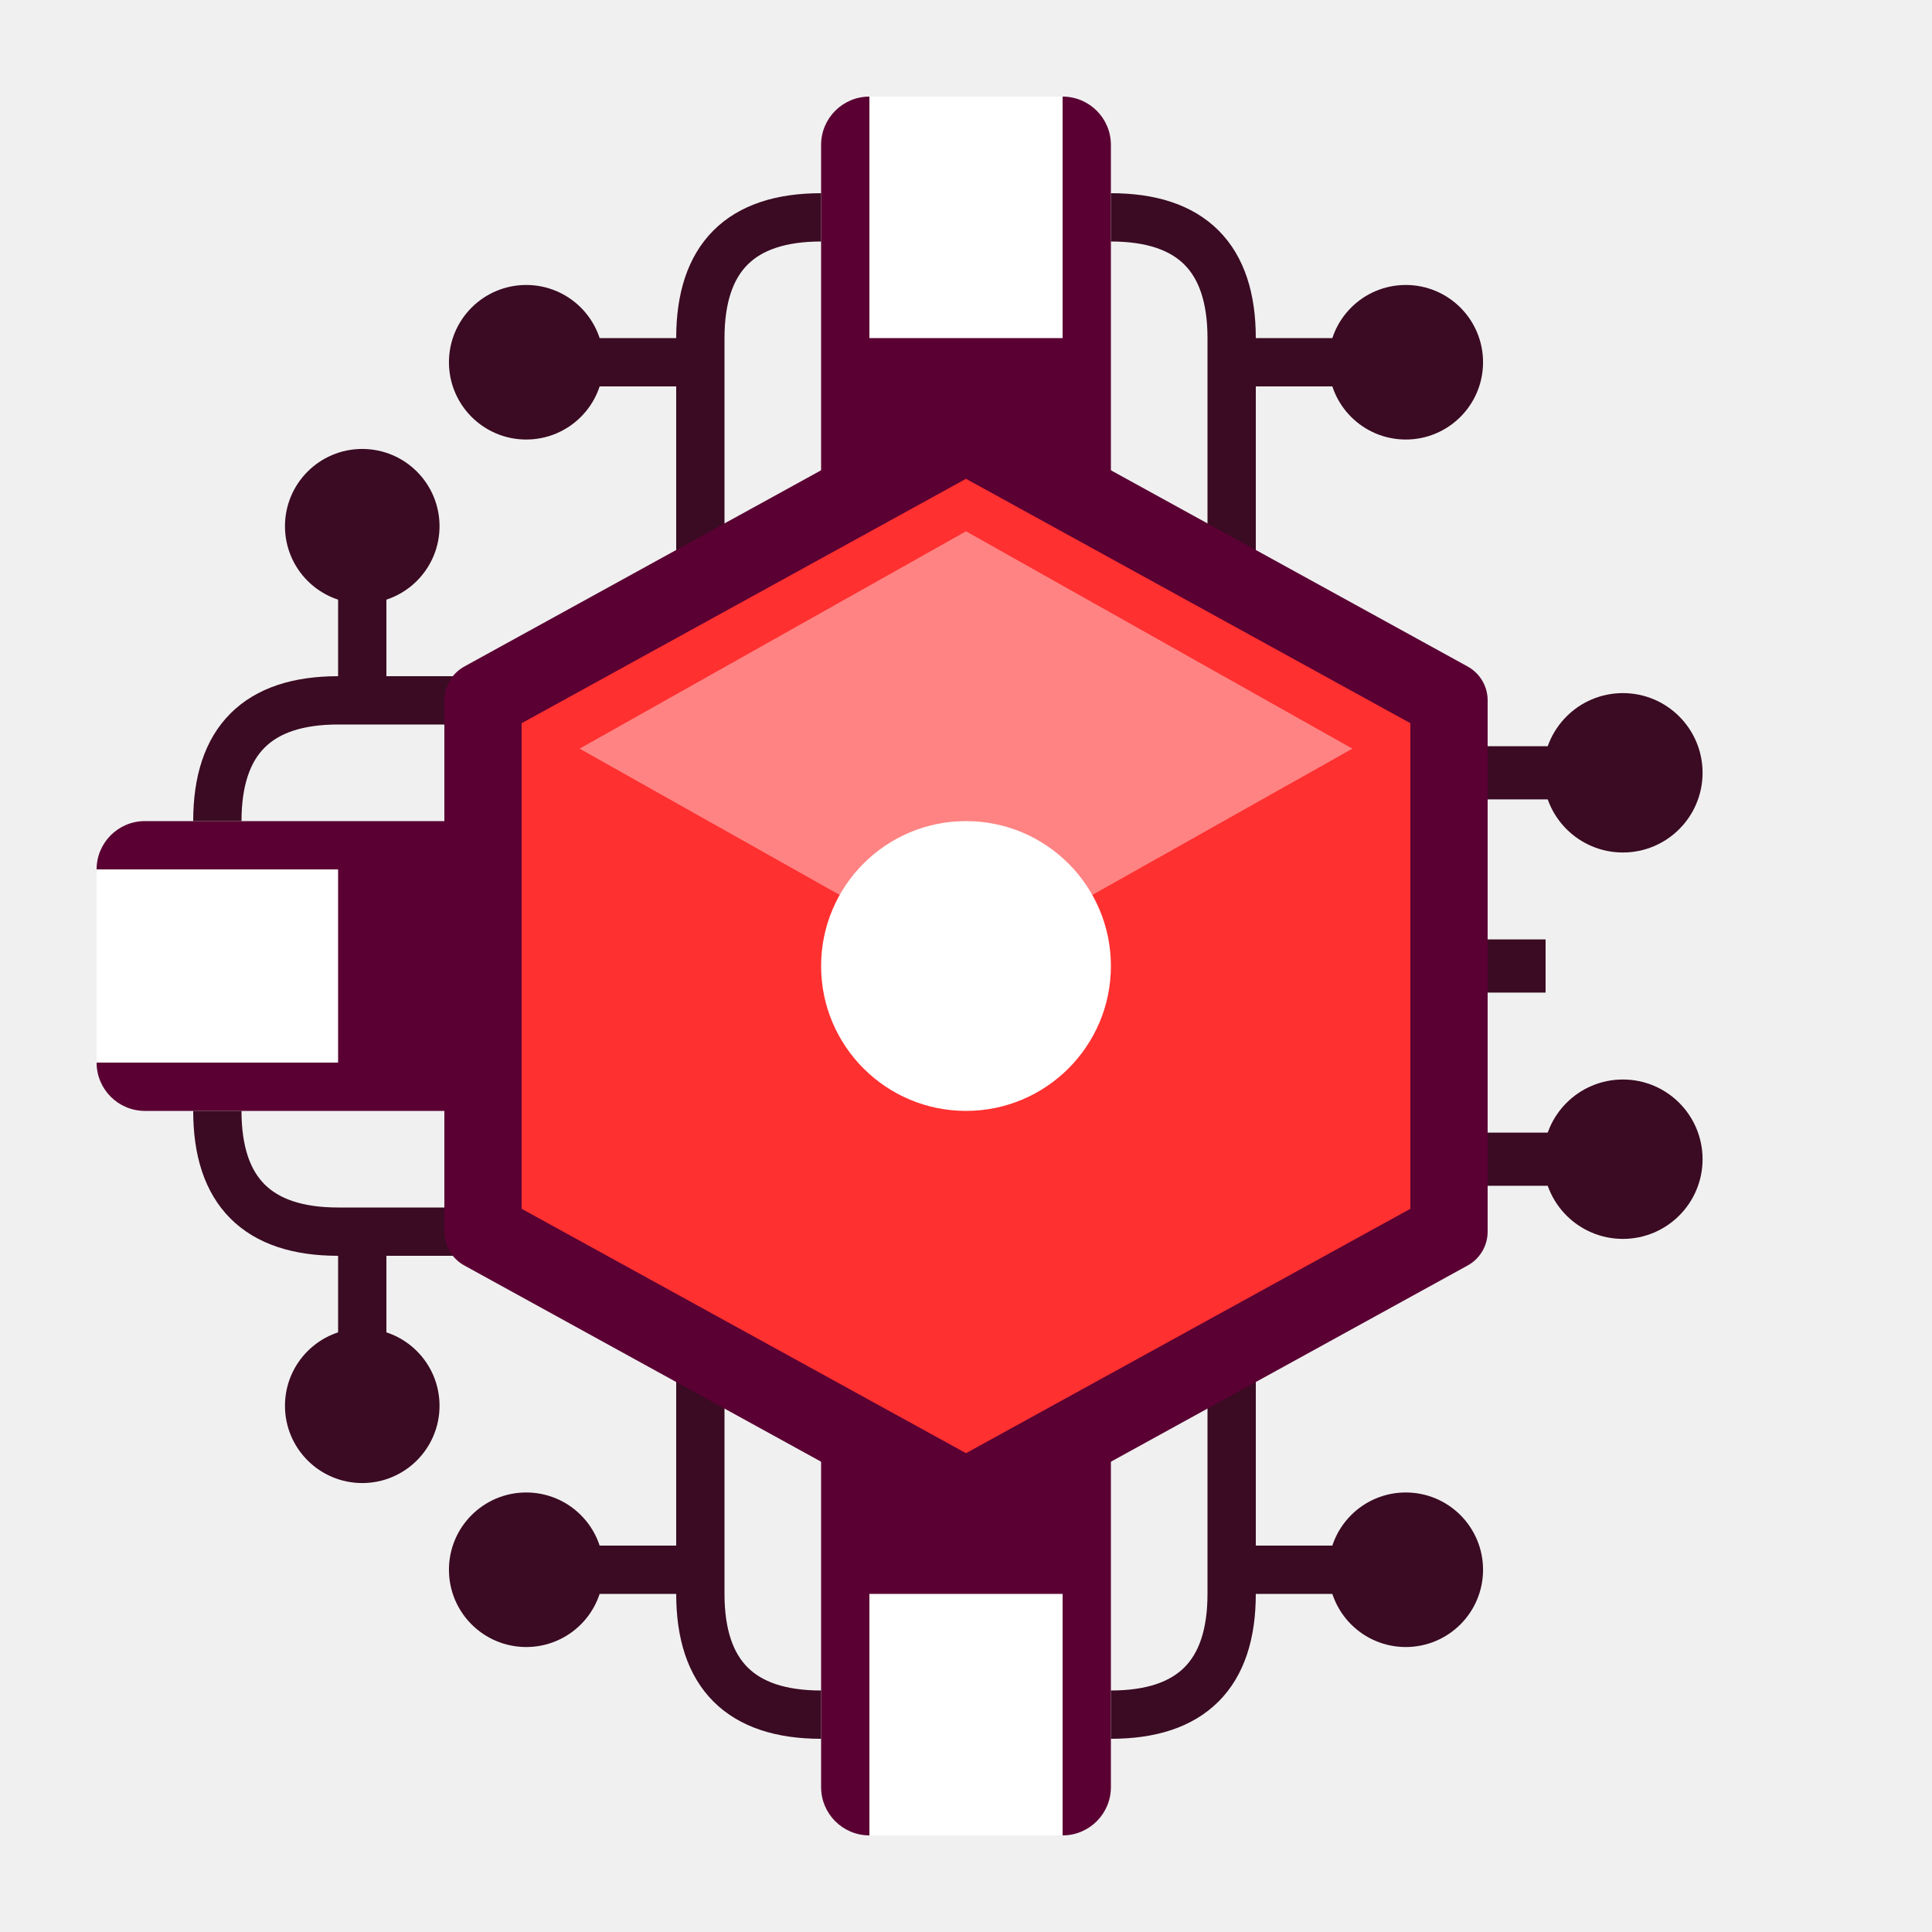
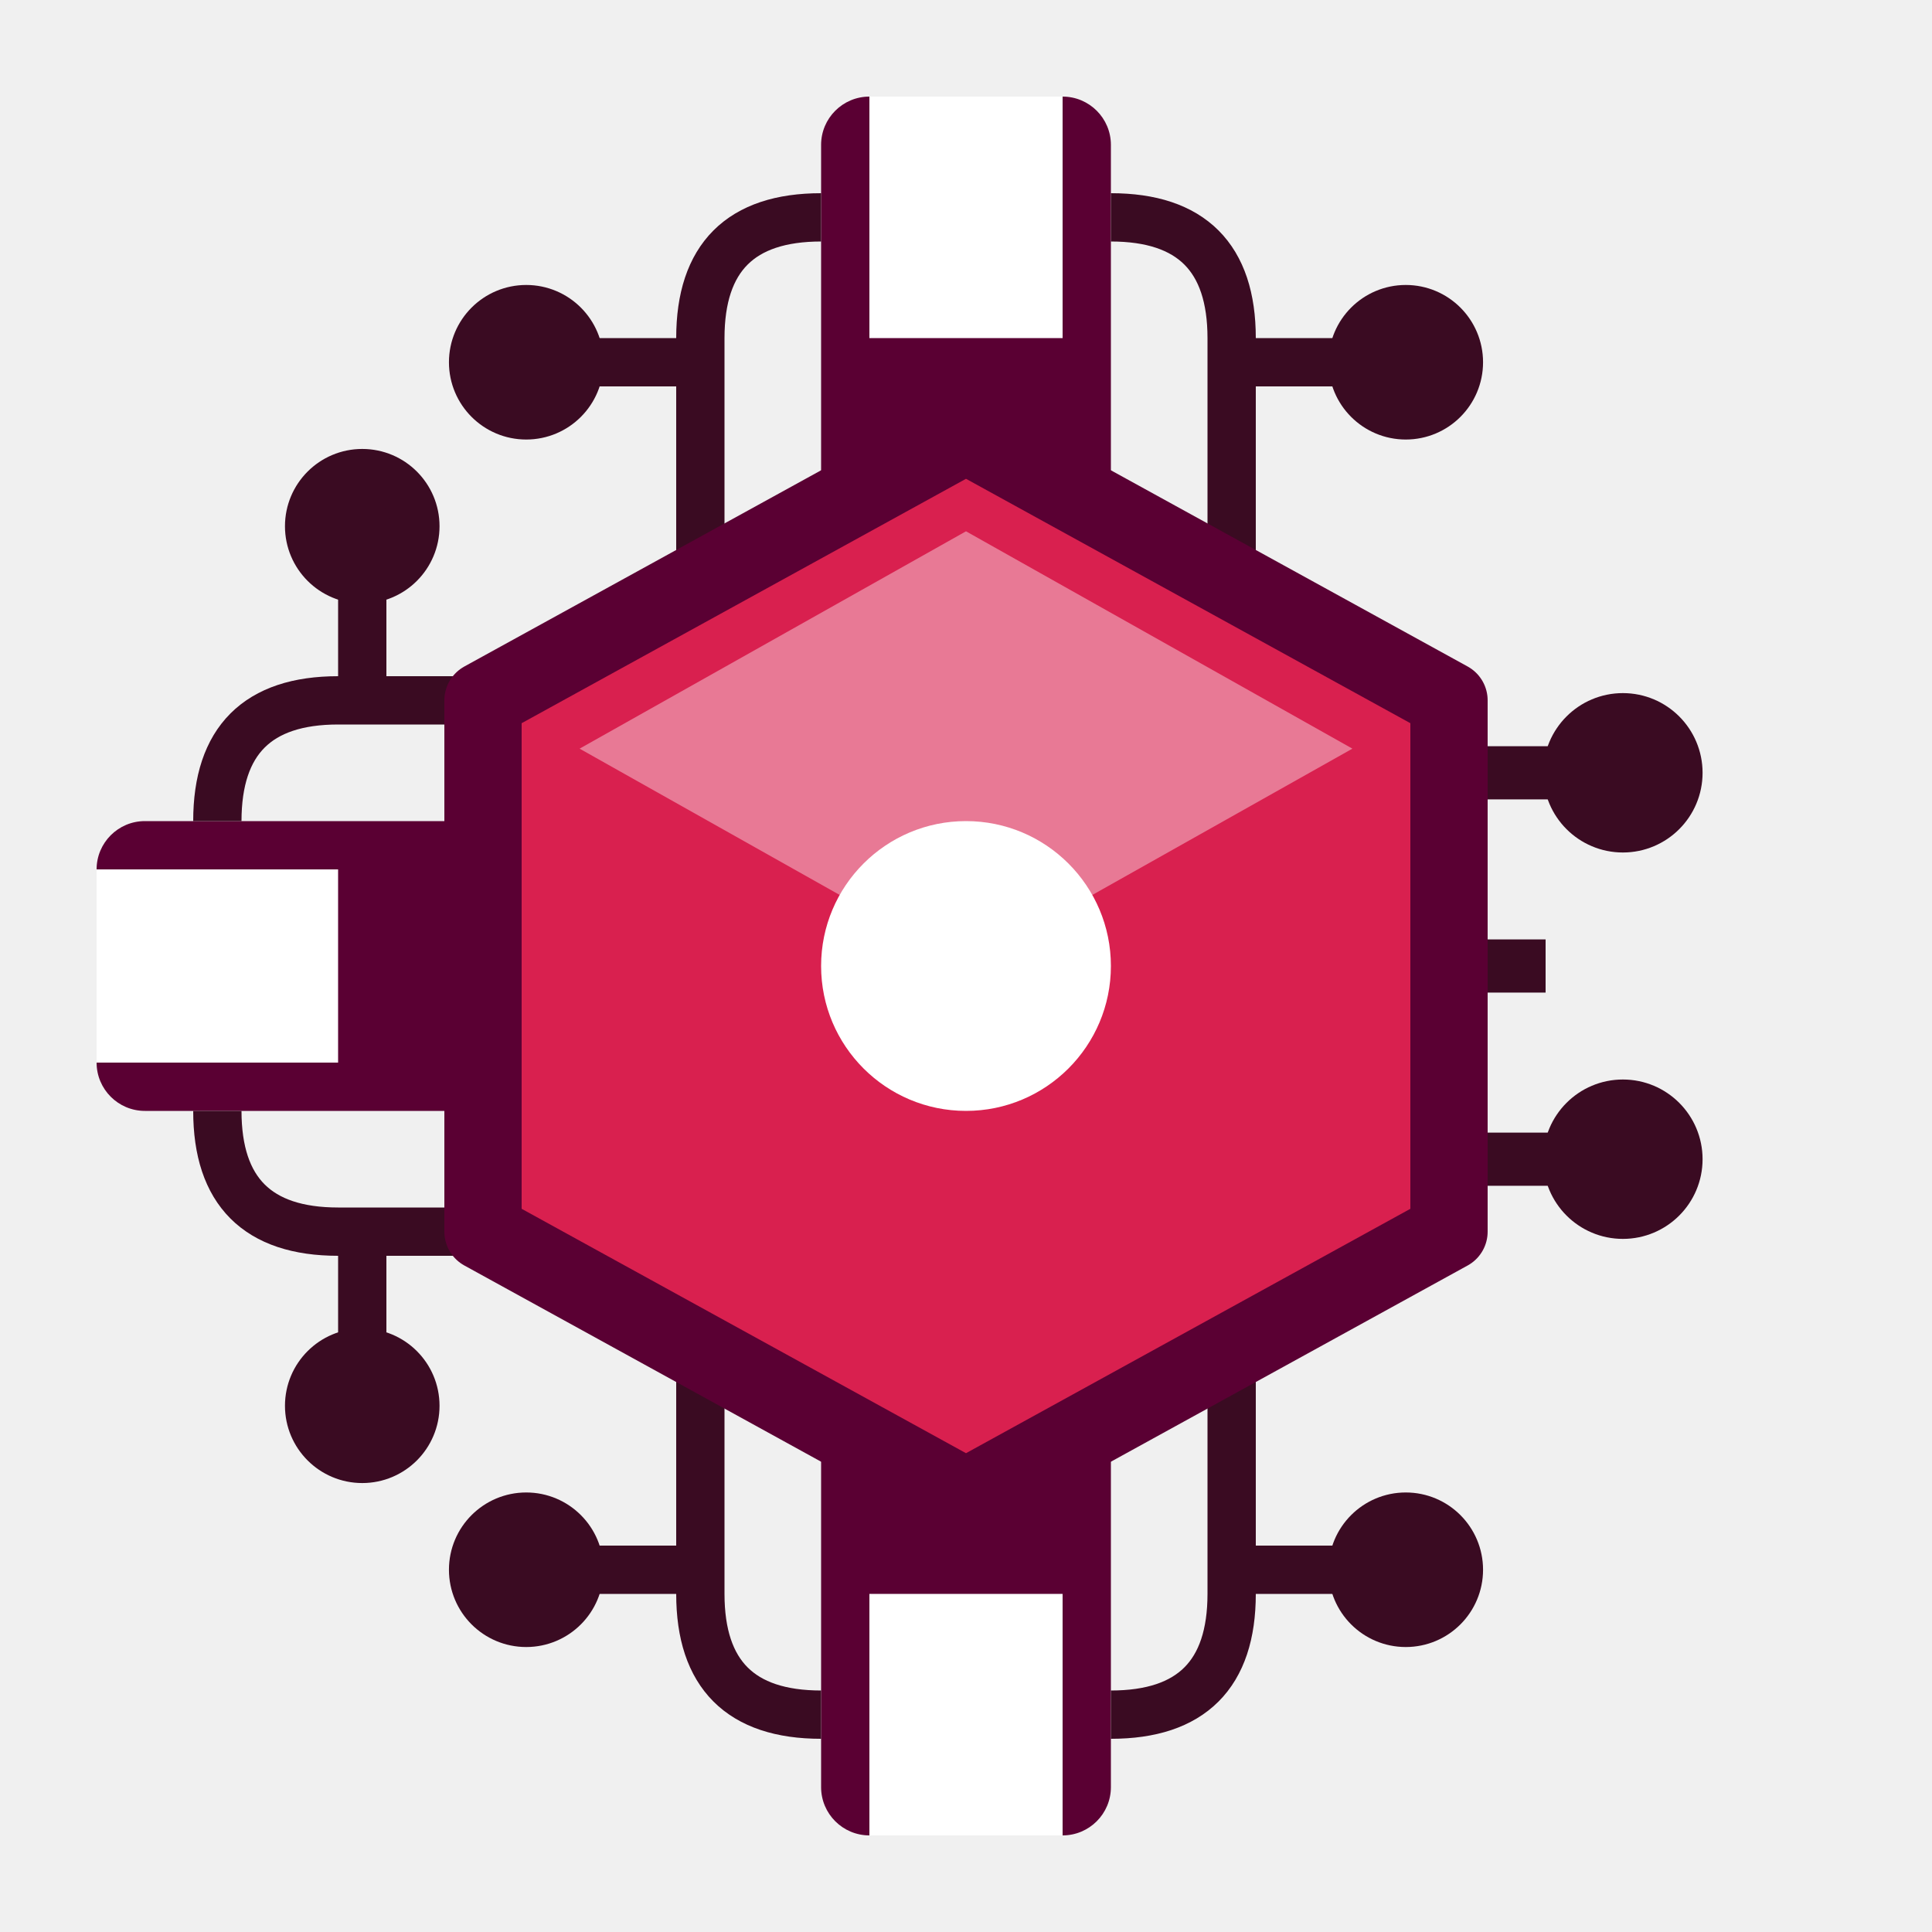
<svg xmlns="http://www.w3.org/2000/svg" viewBox="0 0 40 40" width="40" height="40" id="bug_NSW">
  <g transform="rotate(0 20 20)">
    <rect x="17" y="2" width="6" height="12" rx="1" fill="#5a0033" />
    <rect x="18" y="2" width="4" height="5" fill="#ffffff" />
  </g>
  <g transform="rotate(0 20 20)" fill="none" stroke="#3a0b22" stroke-width="1">
    <path d="M14.5 14 L14.5 7 Q14.5 4.5 17 4.5" />
    <path d="M25.5 14 L25.5 7 Q25.5 4.5 23 4.5" />
  </g>
  <g transform="rotate(0 20 20)" stroke="#3a0b22" stroke-width="1" fill="#3a0b22">
    <line x1="25.5" y1="7.5" x2="28.5" y2="7.5" />
    <circle cx="29.105" cy="7.5" r="1.1" />
    <line x1="14.5" y1="7.5" x2="11.5" y2="7.5" />
    <circle cx="10.895" cy="7.5" r="1.1" />
  </g>
  <g transform="rotate(180 20 20)">
    <rect x="17" y="2" width="6" height="12" rx="1" fill="#5a0033" />
    <rect x="18" y="2" width="4" height="5" fill="#ffffff" />
  </g>
  <g transform="rotate(180 20 20)" fill="none" stroke="#3a0b22" stroke-width="1">
    <path d="M14.5 14 L14.5 7 Q14.5 4.5 17 4.5" />
    <path d="M25.5 14 L25.5 7 Q25.5 4.5 23 4.5" />
  </g>
  <g transform="rotate(180 20 20)" stroke="#3a0b22" stroke-width="1" fill="#3a0b22">
    <line x1="25.5" y1="7.5" x2="28.5" y2="7.5" />
    <circle cx="29.105" cy="7.5" r="1.1" />
    <line x1="14.5" y1="7.5" x2="11.5" y2="7.5" />
    <circle cx="10.895" cy="7.5" r="1.1" />
  </g>
  <g transform="rotate(270 20 20)">
    <rect x="17" y="2" width="6" height="12" rx="1" fill="#5a0033" />
    <rect x="18" y="2" width="4" height="5" fill="#ffffff" />
  </g>
  <g transform="rotate(270 20 20)" fill="none" stroke="#3a0b22" stroke-width="1">
    <path d="M14.5 14 L14.5 7 Q14.5 4.5 17 4.5" />
    <path d="M25.5 14 L25.5 7 Q25.5 4.5 23 4.5" />
  </g>
  <g transform="rotate(270 20 20)" stroke="#3a0b22" stroke-width="1" fill="#3a0b22">
    <line x1="25.5" y1="7.5" x2="28.5" y2="7.5" />
    <circle cx="29.105" cy="7.5" r="1.1" />
    <line x1="14.5" y1="7.5" x2="11.5" y2="7.5" />
    <circle cx="10.895" cy="7.5" r="1.1" />
  </g>
  <g transform="rotate(90 20 20) translate(-4 0)" stroke="#3a0b22" stroke-width="1.1" fill="#3a0b22">
    <line x1="20" y1="10.5" x2="20" y2="7" />
    <circle cx="20" cy="6.4" r="1.1" />
  </g>
  <g transform="rotate(90 20 20) translate(0 0)" stroke="#3a0b22" stroke-width="1.1" fill="#3a0b22">
    <line x1="20" y1="10.5" x2="20" y2="8" />
  </g>
  <g transform="rotate(90 20 20) translate(4 0)" stroke="#3a0b22" stroke-width="1.1" fill="#3a0b22">
    <line x1="20" y1="10.5" x2="20" y2="7" />
    <circle cx="20" cy="6.4" r="1.1" />
  </g>
-   <polygon points="20,9 30,14.5 30,25.5 20,31 10,25.5 10,14.5" fill="#ff3030" stroke="#5a0033" stroke-width="1.6" stroke-linejoin="round" />
+   <polygon points="20,9 30,14.5 30,25.5 20,31 10,25.5 10,14.5" fill="#d9204f" stroke="#5a0033" stroke-width="1.6" stroke-linejoin="round" />
  <polygon points="20,11 28,15.5 20,20 12,15.5" fill="rgba(255,255,255,.4)" />
  <circle cx="20" cy="20" r="3" fill="#ffffff" />
</svg>
